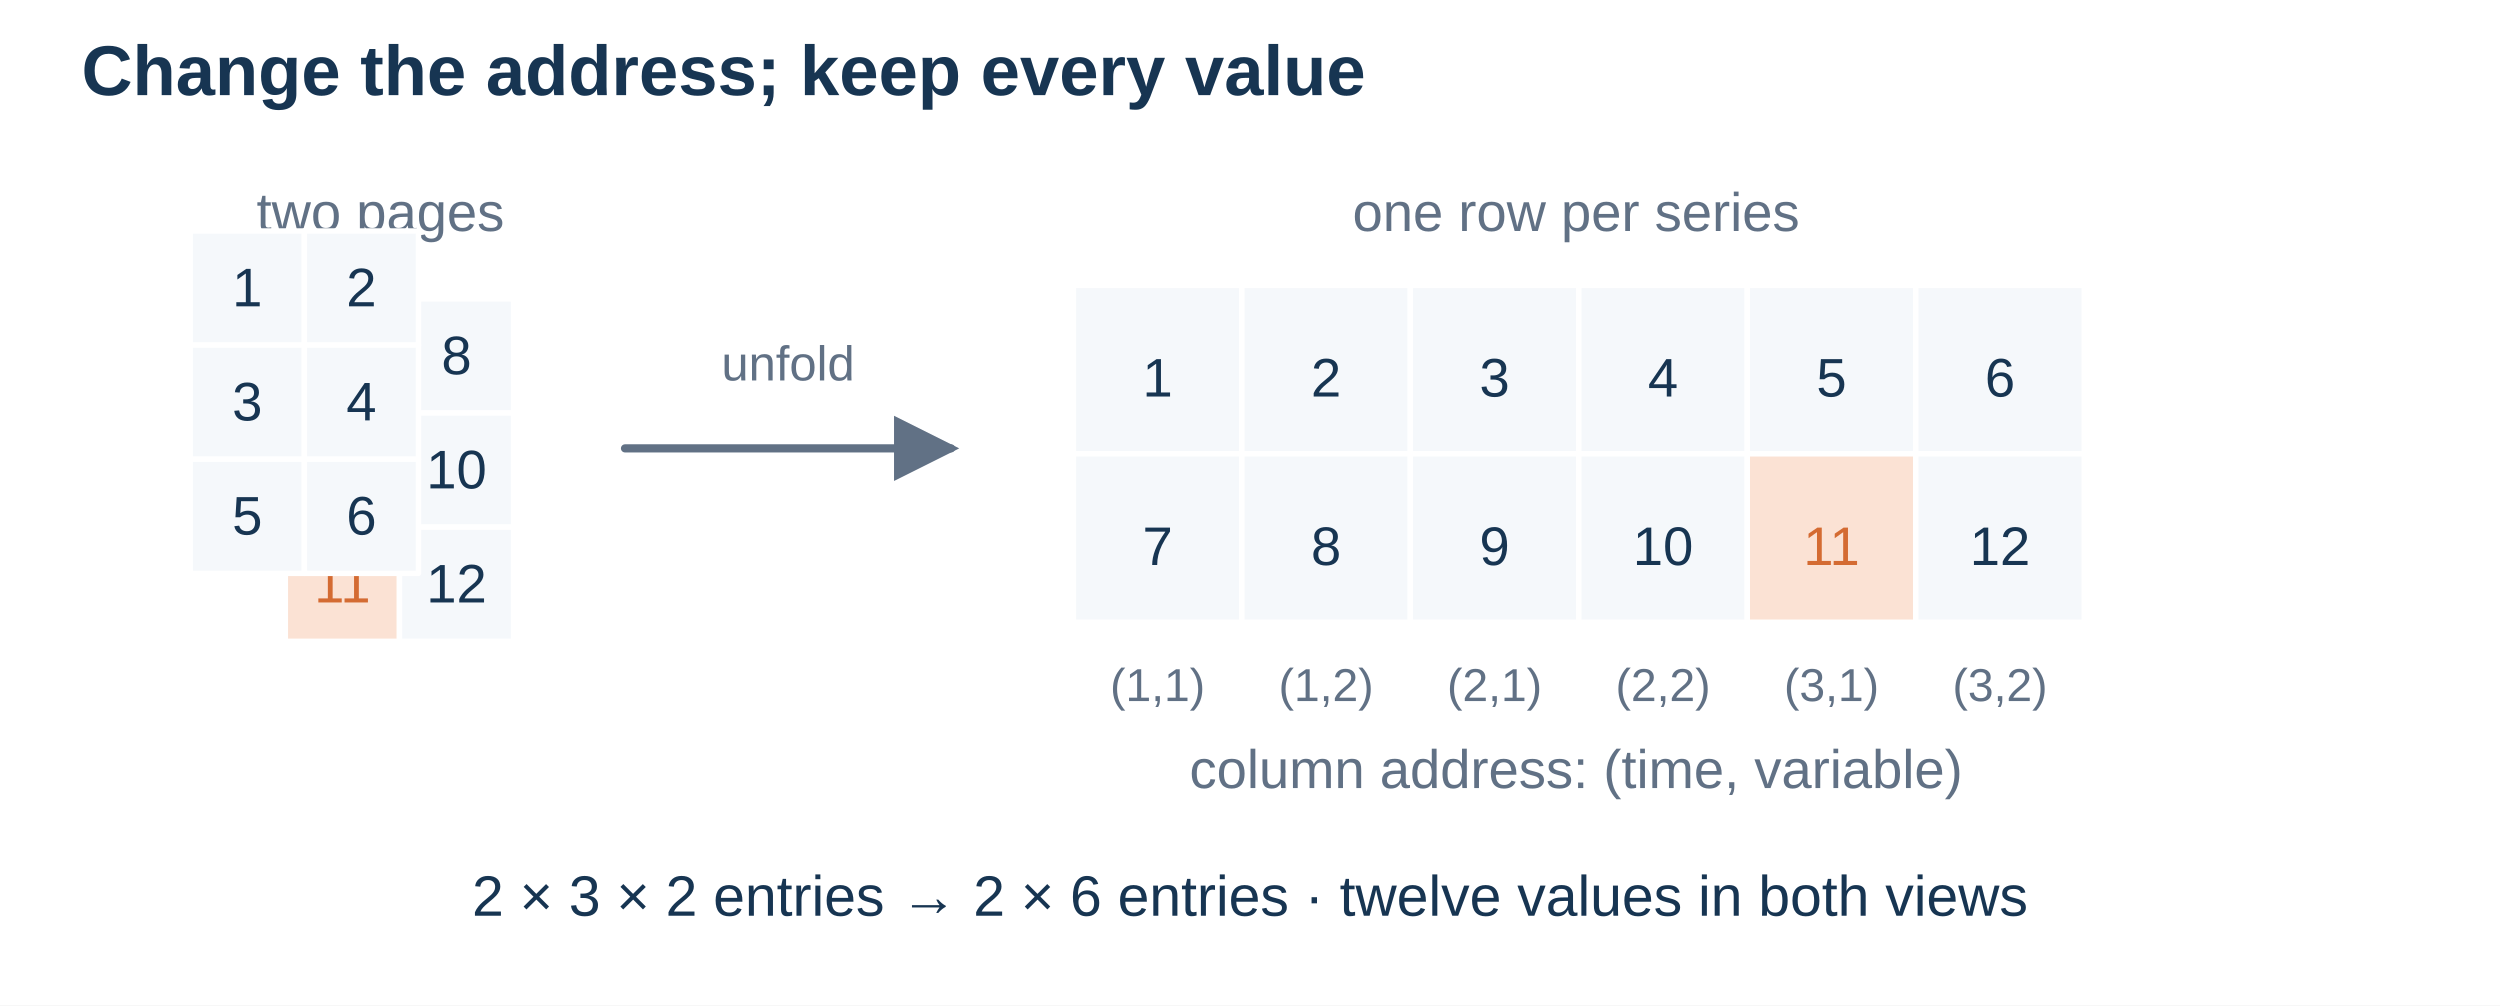
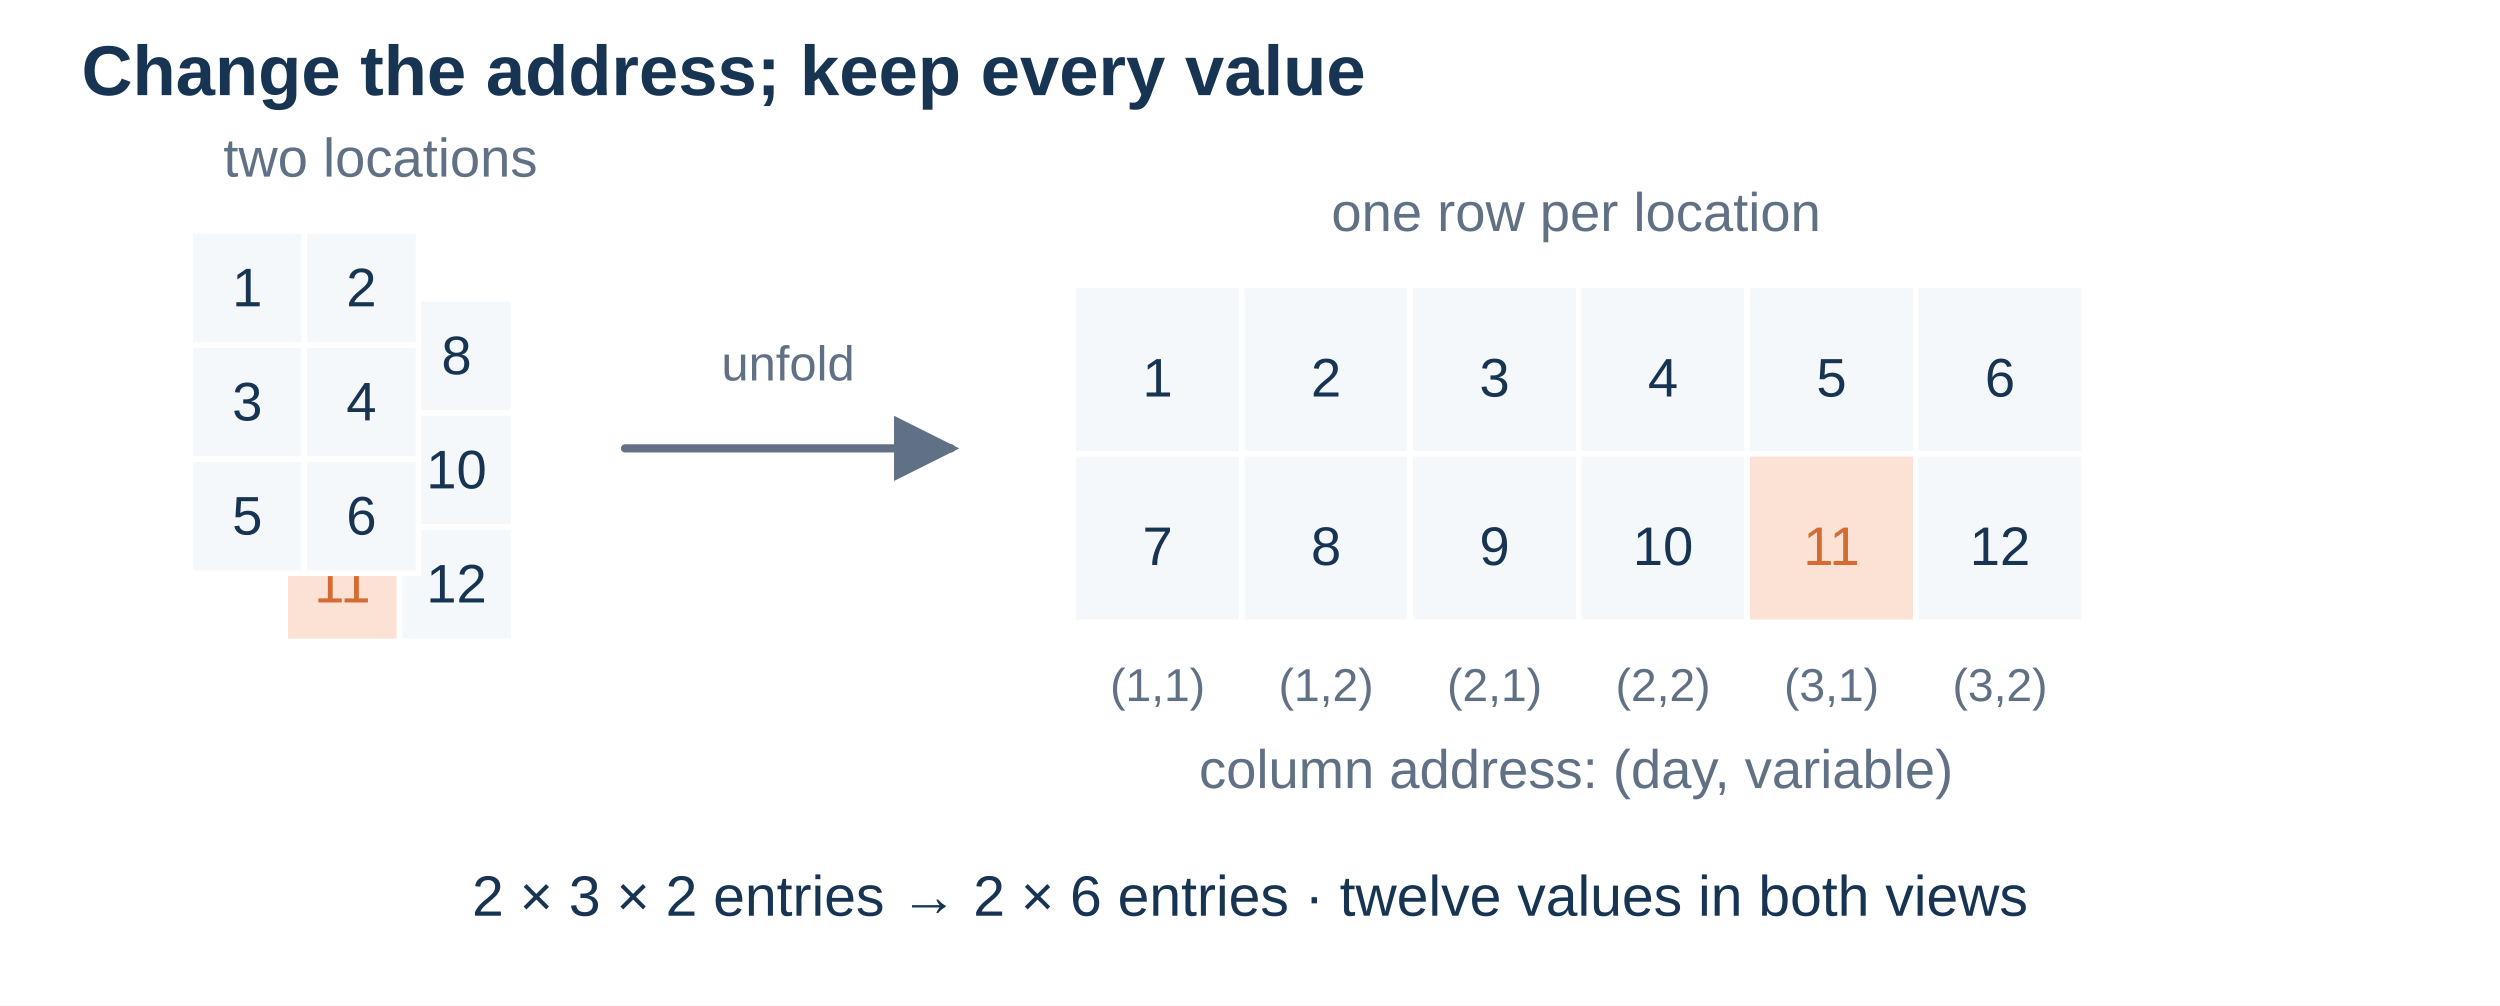
<svg xmlns="http://www.w3.org/2000/svg" width="920" height="370" viewBox="0 0 920 370" role="img" aria-labelledby="title description">
  <defs>
    <marker id="arrow" markerWidth="8" markerHeight="8" refX="7" refY="4" orient="auto">
      <path d="M0,0 L8,4 L0,8 z" fill="#617185" />
    </marker>
  </defs>
  <rect width="920" height="370" fill="white" />
  <g font-family="Arial, Helvetica, sans-serif" stroke-linecap="round" stroke-linejoin="round">
    <text x="30" y="35" font-size="26" fill="#173552" text-anchor="start" font-weight="bold">Change the address; keep every value</text>
-     <text x="140" y="85" font-size="20" fill="#617185" text-anchor="middle" font-weight="normal">two pages</text>
+     <text x="140" y="65" font-size="20" fill="#617185" text-anchor="middle" font-weight="normal">two locations</text>
    <rect x="105" y="110" width="42" height="42" fill="#F5F8FB" stroke="#FFFFFF" stroke-width="2" />
    <text x="126" y="137.72" font-size="20" fill="#173552" text-anchor="middle" font-weight="normal">7</text>
    <rect x="147" y="110" width="42" height="42" fill="#F5F8FB" stroke="#FFFFFF" stroke-width="2" />
    <text x="168" y="137.72" font-size="20" fill="#173552" text-anchor="middle" font-weight="normal">8</text>
    <rect x="105" y="152" width="42" height="42" fill="#F5F8FB" stroke="#FFFFFF" stroke-width="2" />
    <text x="126" y="179.72" font-size="20" fill="#173552" text-anchor="middle" font-weight="normal">9</text>
    <rect x="147" y="152" width="42" height="42" fill="#F5F8FB" stroke="#FFFFFF" stroke-width="2" />
    <text x="168" y="179.72" font-size="20" fill="#173552" text-anchor="middle" font-weight="normal">10</text>
    <rect x="105" y="194" width="42" height="42" fill="#FBE2D4" stroke="#FFFFFF" stroke-width="2" />
    <text x="126" y="221.72" font-size="20" fill="#D46B32" text-anchor="middle" font-weight="normal">11</text>
    <rect x="147" y="194" width="42" height="42" fill="#F5F8FB" stroke="#FFFFFF" stroke-width="2" />
    <text x="168" y="221.72" font-size="20" fill="#173552" text-anchor="middle" font-weight="normal">12</text>
    <rect x="70" y="85" width="42" height="42" fill="#F5F8FB" stroke="#FFFFFF" stroke-width="2" />
    <text x="91" y="112.72" font-size="20" fill="#173552" text-anchor="middle" font-weight="normal">1</text>
    <rect x="112" y="85" width="42" height="42" fill="#F5F8FB" stroke="#FFFFFF" stroke-width="2" />
    <text x="133" y="112.72" font-size="20" fill="#173552" text-anchor="middle" font-weight="normal">2</text>
    <rect x="70" y="127" width="42" height="42" fill="#F5F8FB" stroke="#FFFFFF" stroke-width="2" />
    <text x="91" y="154.72" font-size="20" fill="#173552" text-anchor="middle" font-weight="normal">3</text>
    <rect x="112" y="127" width="42" height="42" fill="#F5F8FB" stroke="#FFFFFF" stroke-width="2" />
    <text x="133" y="154.72" font-size="20" fill="#173552" text-anchor="middle" font-weight="normal">4</text>
    <rect x="70" y="169" width="42" height="42" fill="#F5F8FB" stroke="#FFFFFF" stroke-width="2" />
    <text x="91" y="196.72" font-size="20" fill="#173552" text-anchor="middle" font-weight="normal">5</text>
    <rect x="112" y="169" width="42" height="42" fill="#F5F8FB" stroke="#FFFFFF" stroke-width="2" />
    <text x="133" y="196.72" font-size="20" fill="#173552" text-anchor="middle" font-weight="normal">6</text>
    <line x1="230" y1="165" x2="350" y2="165" stroke="#617185" stroke-width="3" marker-end="url(#arrow)" />
    <text x="290" y="140" font-size="18" fill="#617185" text-anchor="middle" font-weight="normal">unfold</text>
    <rect x="395" y="105" width="62" height="62" fill="#F5F8FB" stroke="#FFFFFF" stroke-width="2" />
    <text x="426" y="145.92" font-size="20" fill="#173552" text-anchor="middle" font-weight="normal">1</text>
    <rect x="457" y="105" width="62" height="62" fill="#F5F8FB" stroke="#FFFFFF" stroke-width="2" />
    <text x="488" y="145.92" font-size="20" fill="#173552" text-anchor="middle" font-weight="normal">2</text>
    <rect x="519" y="105" width="62" height="62" fill="#F5F8FB" stroke="#FFFFFF" stroke-width="2" />
    <text x="550" y="145.92" font-size="20" fill="#173552" text-anchor="middle" font-weight="normal">3</text>
    <rect x="581" y="105" width="62" height="62" fill="#F5F8FB" stroke="#FFFFFF" stroke-width="2" />
    <text x="612" y="145.92" font-size="20" fill="#173552" text-anchor="middle" font-weight="normal">4</text>
    <rect x="643" y="105" width="62" height="62" fill="#F5F8FB" stroke="#FFFFFF" stroke-width="2" />
    <text x="674" y="145.92" font-size="20" fill="#173552" text-anchor="middle" font-weight="normal">5</text>
    <rect x="705" y="105" width="62" height="62" fill="#F5F8FB" stroke="#FFFFFF" stroke-width="2" />
    <text x="736" y="145.92" font-size="20" fill="#173552" text-anchor="middle" font-weight="normal">6</text>
    <rect x="395" y="167" width="62" height="62" fill="#F5F8FB" stroke="#FFFFFF" stroke-width="2" />
    <text x="426" y="207.92" font-size="20" fill="#173552" text-anchor="middle" font-weight="normal">7</text>
    <rect x="457" y="167" width="62" height="62" fill="#F5F8FB" stroke="#FFFFFF" stroke-width="2" />
    <text x="488" y="207.92" font-size="20" fill="#173552" text-anchor="middle" font-weight="normal">8</text>
    <rect x="519" y="167" width="62" height="62" fill="#F5F8FB" stroke="#FFFFFF" stroke-width="2" />
    <text x="550" y="207.92" font-size="20" fill="#173552" text-anchor="middle" font-weight="normal">9</text>
    <rect x="581" y="167" width="62" height="62" fill="#F5F8FB" stroke="#FFFFFF" stroke-width="2" />
    <text x="612" y="207.92" font-size="20" fill="#173552" text-anchor="middle" font-weight="normal">10</text>
    <rect x="643" y="167" width="62" height="62" fill="#FBE2D4" stroke="#FFFFFF" stroke-width="2" />
    <text x="674" y="207.92" font-size="20" fill="#D46B32" text-anchor="middle" font-weight="normal">11</text>
    <rect x="705" y="167" width="62" height="62" fill="#F5F8FB" stroke="#FFFFFF" stroke-width="2" />
    <text x="736" y="207.92" font-size="20" fill="#173552" text-anchor="middle" font-weight="normal">12</text>
-     <text x="580" y="85" font-size="20" fill="#617185" text-anchor="middle" font-weight="normal">one row per series</text>
+     <text x="580" y="85" font-size="20" fill="#617185" text-anchor="middle" font-weight="normal">one row per location</text>
    <text x="426" y="258" font-size="17" fill="#617185" text-anchor="middle" font-weight="normal">(1,1)</text>
    <text x="488" y="258" font-size="17" fill="#617185" text-anchor="middle" font-weight="normal">(1,2)</text>
    <text x="550" y="258" font-size="17" fill="#617185" text-anchor="middle" font-weight="normal">(2,1)</text>
    <text x="612" y="258" font-size="17" fill="#617185" text-anchor="middle" font-weight="normal">(2,2)</text>
    <text x="674" y="258" font-size="17" fill="#617185" text-anchor="middle" font-weight="normal">(3,1)</text>
    <text x="736" y="258" font-size="17" fill="#617185" text-anchor="middle" font-weight="normal">(3,2)</text>
-     <text x="580" y="290" font-size="20" fill="#617185" text-anchor="middle" font-weight="normal">column address: (time, variable)</text>
+     <text x="580" y="290" font-size="20" fill="#617185" text-anchor="middle" font-weight="normal">column address: (day, variable)</text>
    <text x="460" y="337" font-size="21" fill="#173552" text-anchor="middle" font-weight="normal">2 × 3 × 2 entries  →  2 × 6 entries     ·     twelve values in both views</text>
  </g>
</svg>
